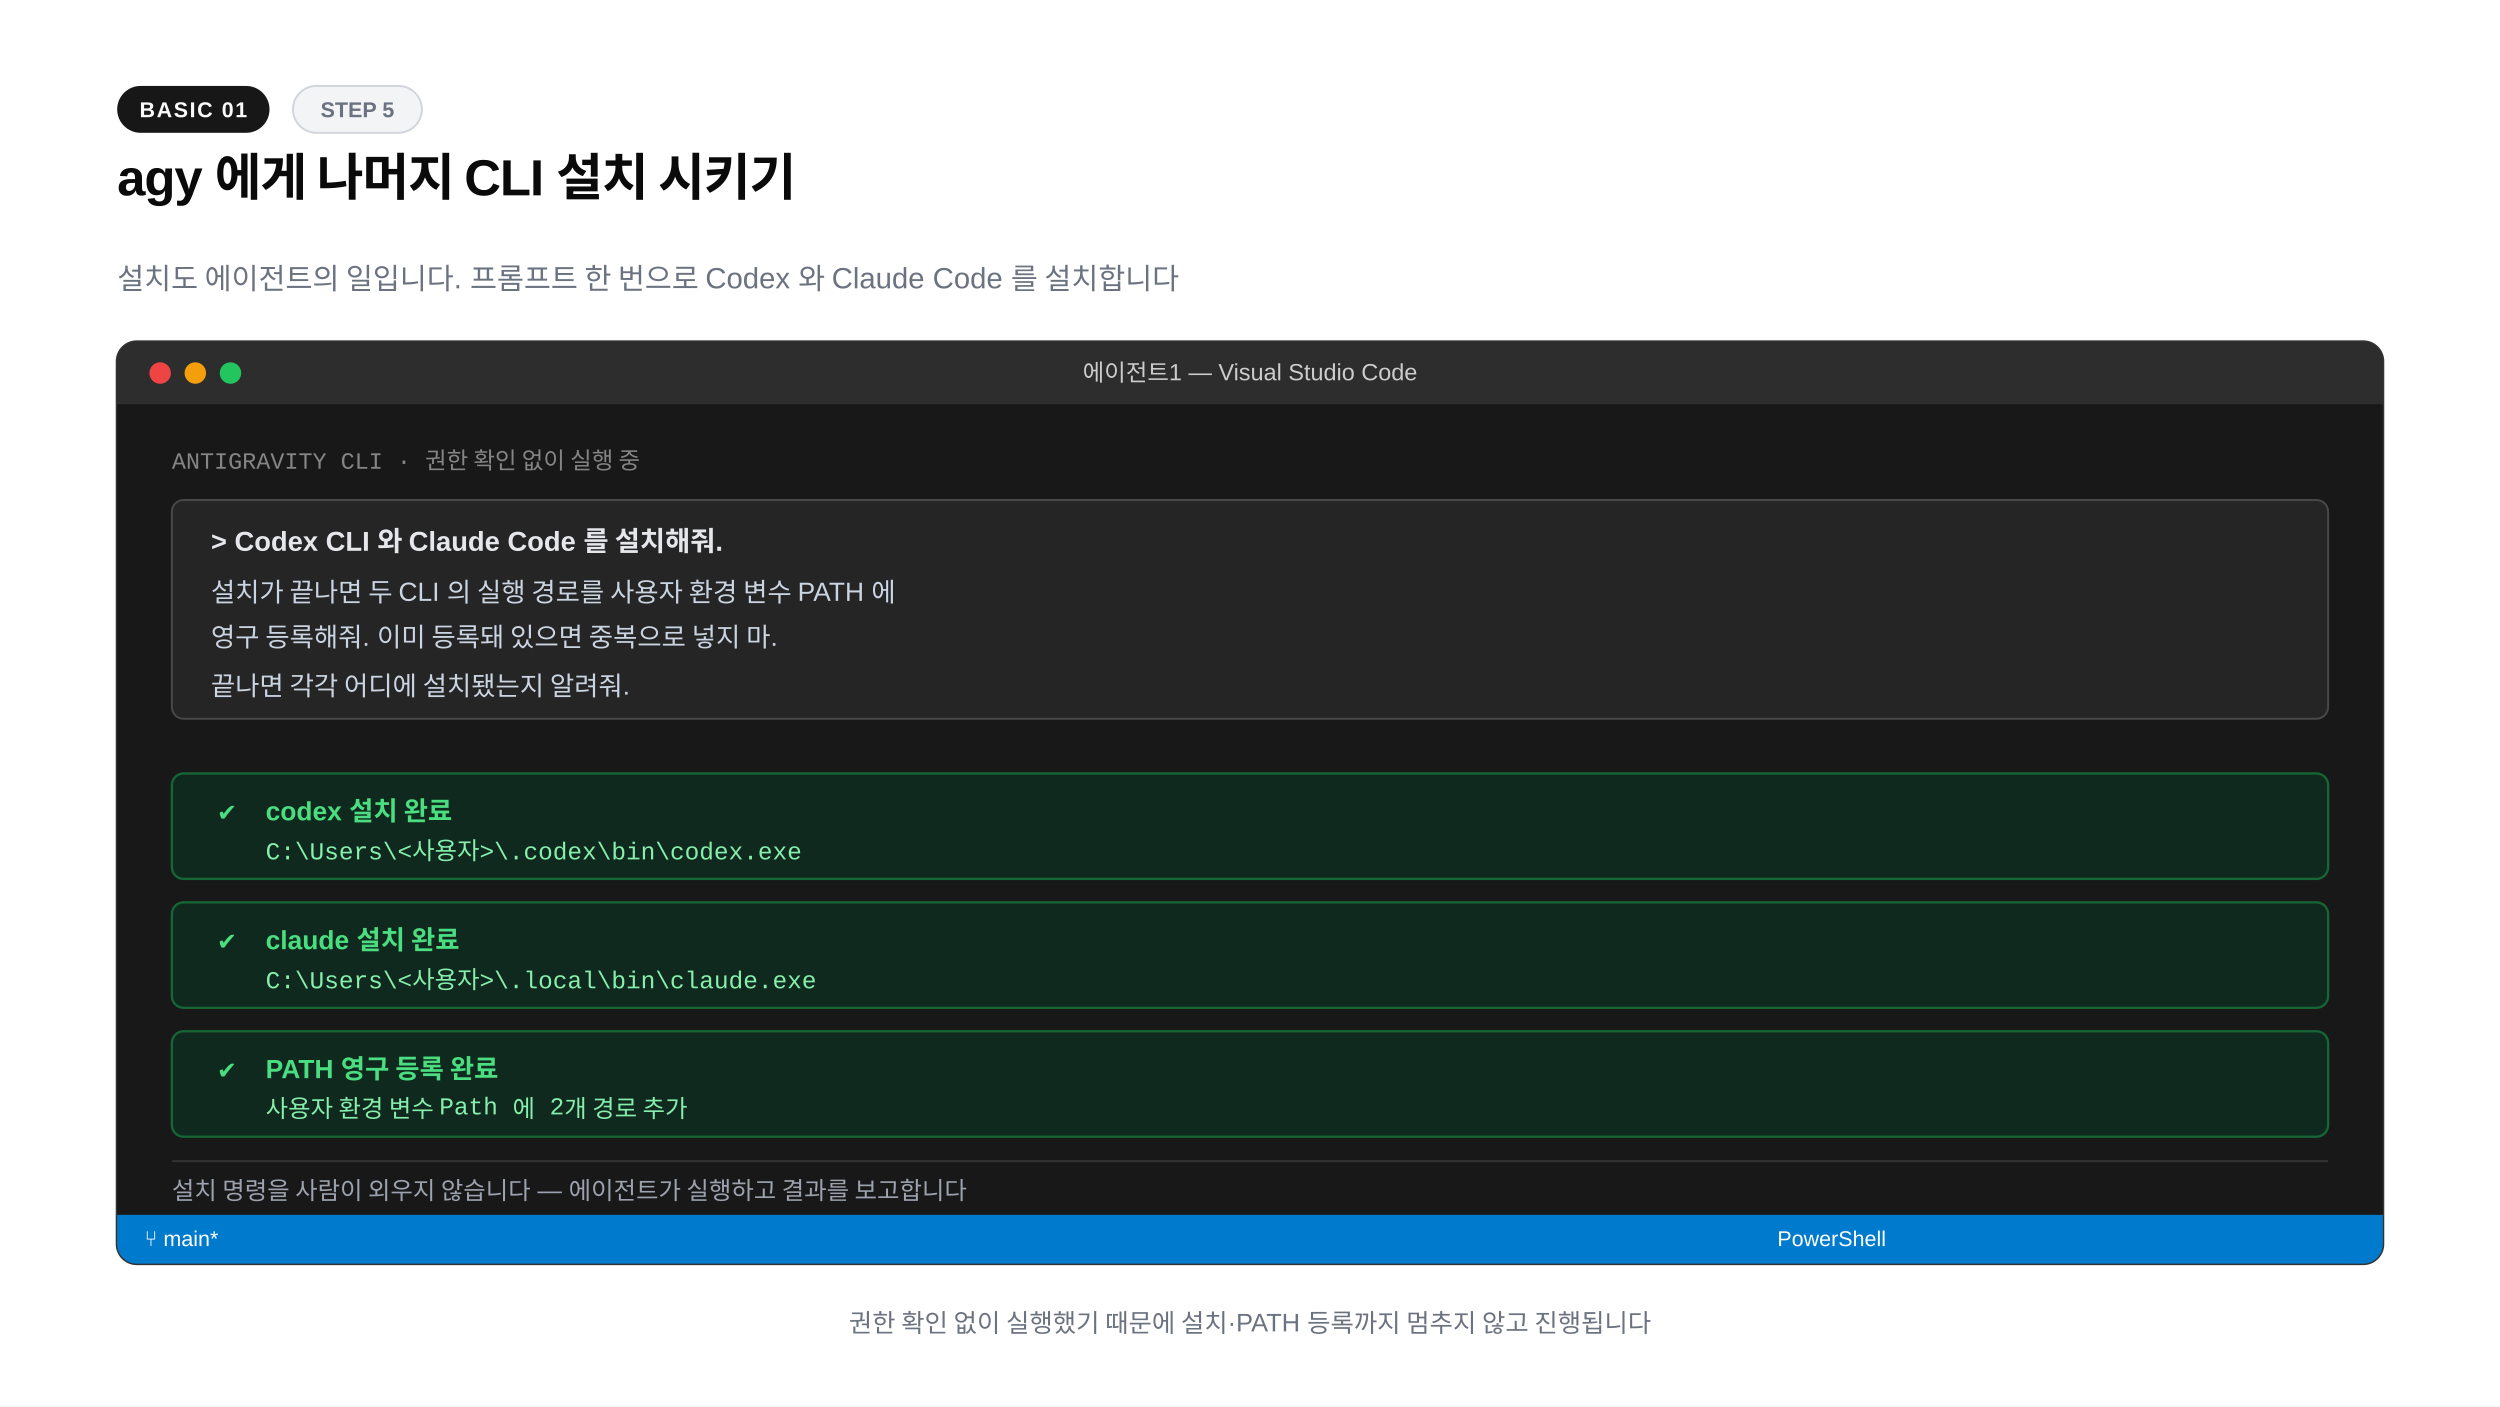
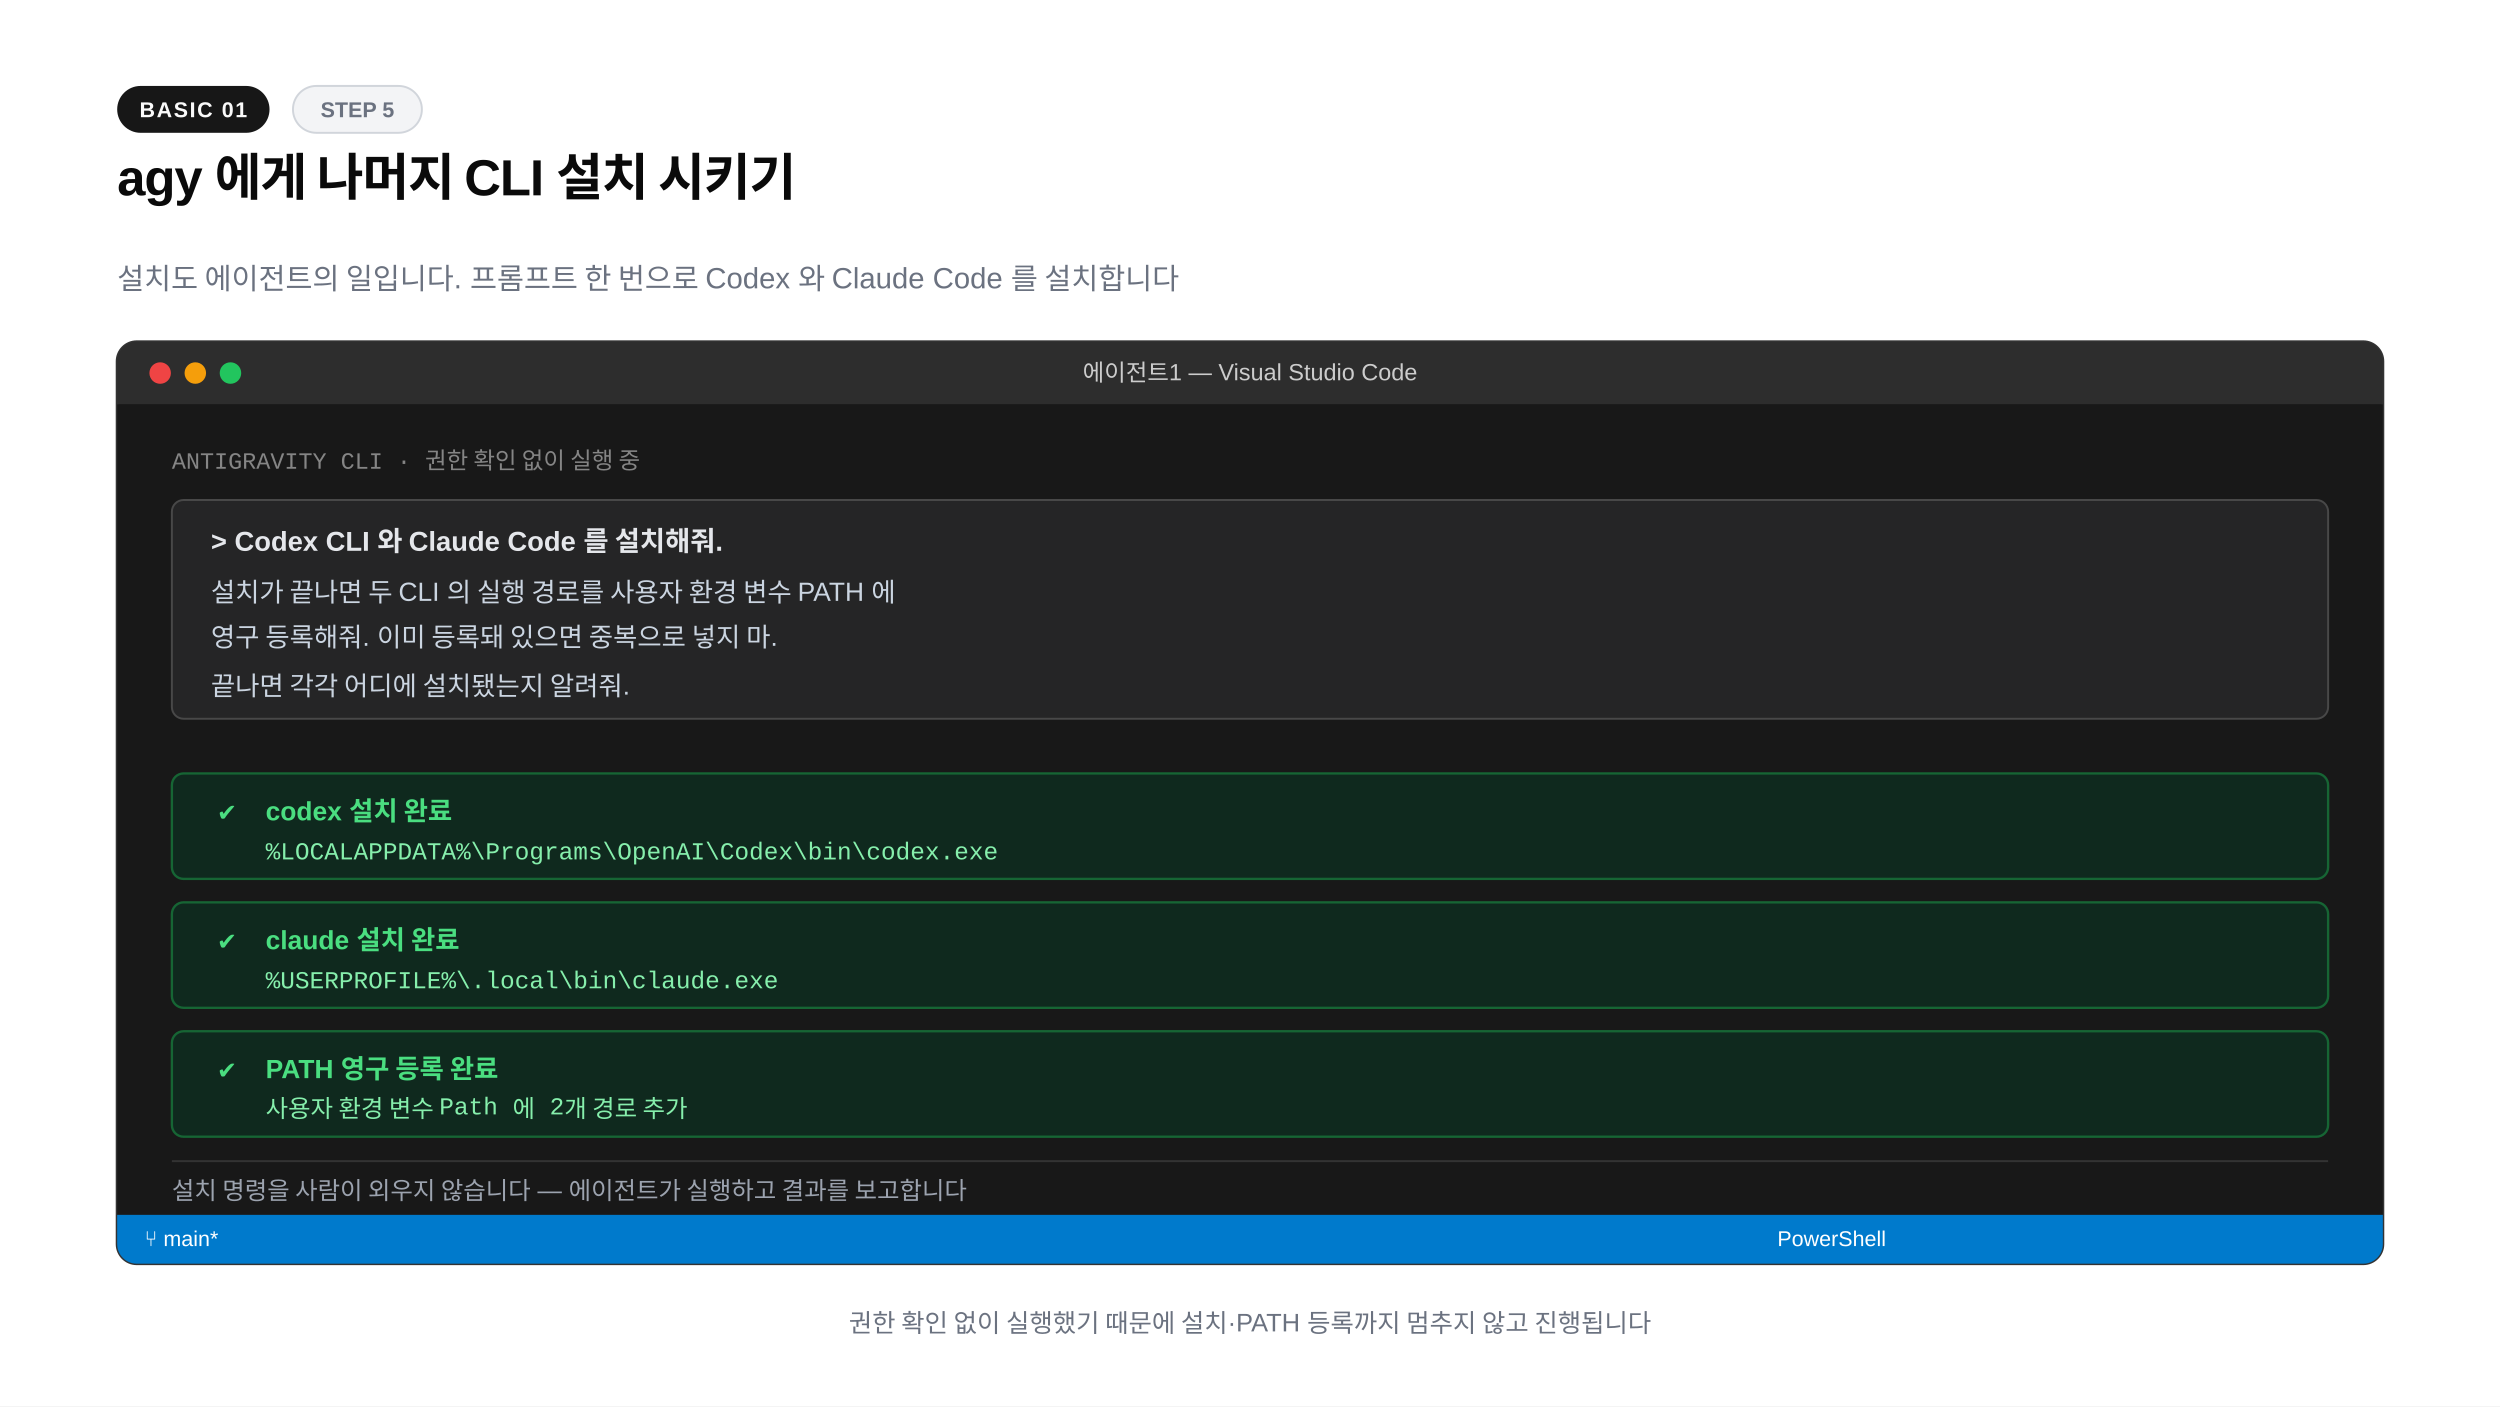
<svg xmlns="http://www.w3.org/2000/svg" width="1280" height="720" viewBox="0 0 1280 720">
  <rect width="1280" height="720" fill="#ffffff" />
  <rect x="60" y="44" width="78" height="24" rx="12" fill="#171717" />
  <text x="99" y="60" text-anchor="middle" font-family="-apple-system,BlinkMacSystemFont,'Segoe UI',Arial,sans-serif" font-size="11" font-weight="600" fill="#fafafa" letter-spacing="0.8">BASIC 01</text>
  <rect x="150" y="44" width="66" height="24" rx="12" fill="#f3f4f6" stroke="#d1d5db" stroke-width="1" />
  <text x="183" y="60" text-anchor="middle" font-family="-apple-system,BlinkMacSystemFont,'Segoe UI',Arial,sans-serif" font-size="11" font-weight="600" fill="#6b7280">STEP 5</text>
  <text x="60" y="100" font-family="-apple-system,BlinkMacSystemFont,'Segoe UI',Arial,sans-serif" font-size="26" font-weight="800" fill="#0a0a0a" letter-spacing="-0.02em">agy 에게 나머지 CLI 설치 시키기</text>
  <text x="60" y="148" font-family="-apple-system,BlinkMacSystemFont,'Segoe UI',Arial,sans-serif" font-size="15" fill="#6b7280">설치도 에이전트의 일입니다. 프롬프트 한 번으로 Codex 와 Claude Code 를 설치합니다</text>
  <rect x="60" y="175" width="1160" height="472" rx="10" fill="#1e1e1e" stroke="#333333" stroke-width="1.5" />
  <path d="M60 185a10 10 0 0 1 10-10h1140a10 10 0 0 1 10 10v22H60z" fill="#2d2d2d" />
  <circle cx="82" cy="191" r="5.5" fill="#ef4444" />
  <circle cx="100" cy="191" r="5.5" fill="#f59e0b" />
  <circle cx="118" cy="191" r="5.5" fill="#22c55e" />
  <text x="640" y="195" text-anchor="middle" font-family="-apple-system,BlinkMacSystemFont,'Segoe UI',Arial,sans-serif" font-size="12" font-weight="500" fill="#cccccc">에이전트1 — Visual Studio Code</text>
  <rect x="60" y="207" width="1160" height="415" fill="#181818" />
  <text x="88" y="240" font-family="Consolas,'Cascadia Mono','Courier New',monospace" font-size="12" font-weight="400" fill="#858585">ANTIGRAVITY CLI · 권한 확인 없이 실행 중</text>
  <rect x="88" y="256" width="1104" height="112" rx="6" fill="#252526" stroke="#484848" />
  <text x="108" y="282" font-family="-apple-system,BlinkMacSystemFont,'Segoe UI',Arial,sans-serif" font-size="14" font-weight="600" fill="#e5e7eb">&gt;  Codex CLI 와 Claude Code 를 설치해줘.</text>
  <text x="108" y="308" font-family="-apple-system,BlinkMacSystemFont,'Segoe UI',Arial,sans-serif" font-size="13.5" font-weight="400" fill="#cbd5e1">   설치가 끝나면 두 CLI 의 실행 경로를 사용자 환경 변수 PATH 에</text>
  <text x="108" y="331" font-family="-apple-system,BlinkMacSystemFont,'Segoe UI',Arial,sans-serif" font-size="13.5" font-weight="400" fill="#cbd5e1">   영구 등록해줘. 이미 등록돼 있으면 중복으로 넣지 마.</text>
  <text x="108" y="356" font-family="-apple-system,BlinkMacSystemFont,'Segoe UI',Arial,sans-serif" font-size="13.5" font-weight="400" fill="#cbd5e1">   끝나면 각각 어디에 설치됐는지 알려줘.</text>
  <rect x="88" y="396" width="1104" height="54" rx="6" fill="#0f291e" stroke="#166534" stroke-width="1.2" />
  <text x="112" y="420" font-family="Consolas,'Cascadia Mono','Courier New',monospace" font-size="14" font-weight="700" fill="#4ade80">✔</text>
  <text x="136" y="420" font-family="-apple-system,BlinkMacSystemFont,'Segoe UI',Arial,sans-serif" font-size="13.5" font-weight="700" fill="#4ade80">codex 설치 완료</text>
-   <text x="136" y="440" font-family="Consolas,'Cascadia Mono','Courier New',monospace" font-size="12.5" font-weight="400" fill="#86efac">C:\Users\&lt;사용자&gt;\.codex\bin\codex.exe</text>
+   <text x="136" y="440" font-family="Consolas,'Cascadia Mono','Courier New',monospace" font-size="12.5" font-weight="400" fill="#86efac">%LOCALAPPDATA%\Programs\OpenAI\Codex\bin\codex.exe</text>
  <rect x="88" y="462" width="1104" height="54" rx="6" fill="#0f291e" stroke="#166534" stroke-width="1.2" />
  <text x="112" y="486" font-family="Consolas,'Cascadia Mono','Courier New',monospace" font-size="14" font-weight="700" fill="#4ade80">✔</text>
  <text x="136" y="486" font-family="-apple-system,BlinkMacSystemFont,'Segoe UI',Arial,sans-serif" font-size="13.5" font-weight="700" fill="#4ade80">claude 설치 완료</text>
-   <text x="136" y="506" font-family="Consolas,'Cascadia Mono','Courier New',monospace" font-size="12.5" font-weight="400" fill="#86efac">C:\Users\&lt;사용자&gt;\.local\bin\claude.exe</text>
+   <text x="136" y="506" font-family="Consolas,'Cascadia Mono','Courier New',monospace" font-size="12.5" font-weight="400" fill="#86efac">%USERPROFILE%\.local\bin\claude.exe</text>
  <rect x="88" y="528" width="1104" height="54" rx="6" fill="#0f291e" stroke="#166534" stroke-width="1.2" />
  <text x="112" y="552" font-family="Consolas,'Cascadia Mono','Courier New',monospace" font-size="14" font-weight="700" fill="#4ade80">✔</text>
  <text x="136" y="552" font-family="-apple-system,BlinkMacSystemFont,'Segoe UI',Arial,sans-serif" font-size="13.5" font-weight="700" fill="#4ade80">PATH 영구 등록 완료</text>
  <text x="136" y="572" font-family="Consolas,'Cascadia Mono','Courier New',monospace" font-size="12.5" font-weight="400" fill="#86efac">사용자 환경 변수 Path 에 2개 경로 추가</text>
  <rect x="88" y="594" width="1104" height="1" fill="#333333" />
  <text x="88" y="614" font-family="-apple-system,BlinkMacSystemFont,'Segoe UI',Arial,sans-serif" font-size="12.5" font-weight="400" fill="#9ca3af">설치 명령을 사람이 외우지 않습니다 — 에이전트가 실행하고 결과를 보고합니다</text>
  <path d="M60 622h1160v15a10 10 0 0 1-10 10H70a10 10 0 0 1-10-10z" fill="#007acc" />
  <text x="74" y="638" font-family="-apple-system,BlinkMacSystemFont,'Segoe UI',Arial,sans-serif" font-size="11" font-weight="500" fill="#ffffff">⑂ main*</text>
  <text x="910" y="638" font-family="-apple-system,BlinkMacSystemFont,'Segoe UI',Arial,sans-serif" font-size="11" fill="#ffffff">PowerShell</text>
  <text x="640" y="682" text-anchor="middle" font-family="-apple-system,BlinkMacSystemFont,'Segoe UI',Arial,sans-serif" font-size="13" font-weight="500" fill="#6b7280">권한 확인 없이 실행했기 때문에 설치·PATH 등록까지 멈추지 않고 진행됩니다</text>
</svg>
